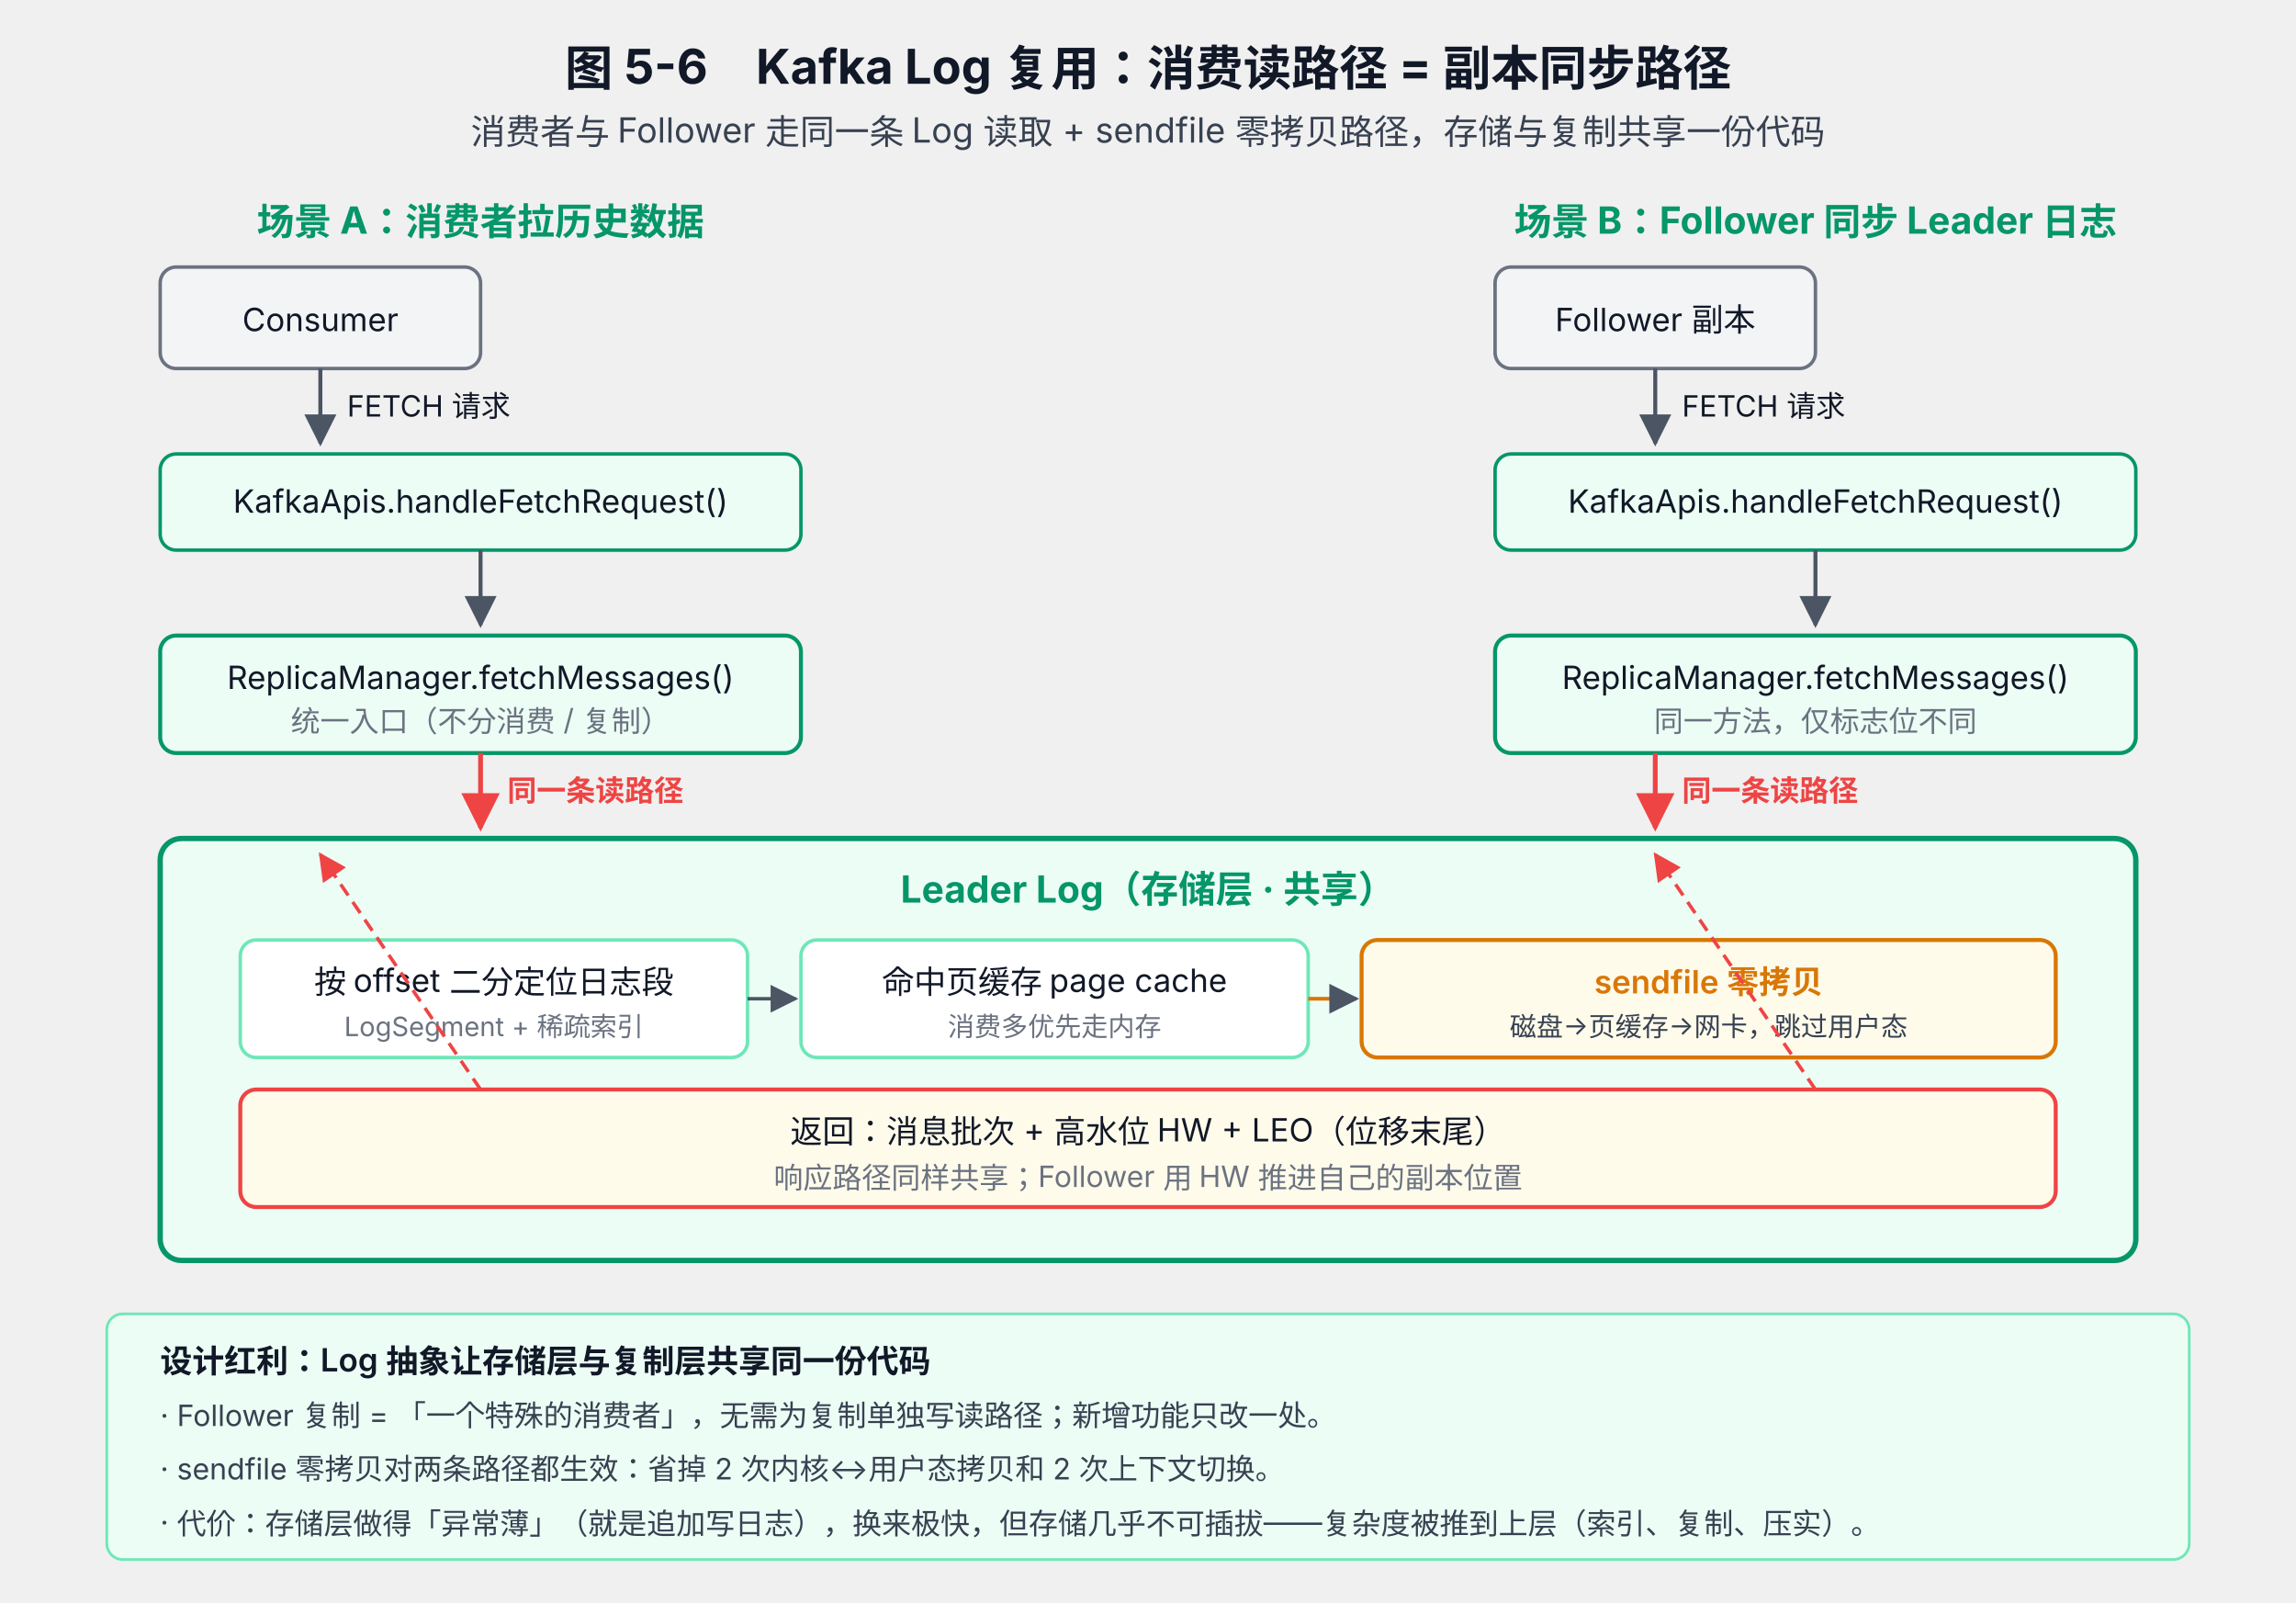
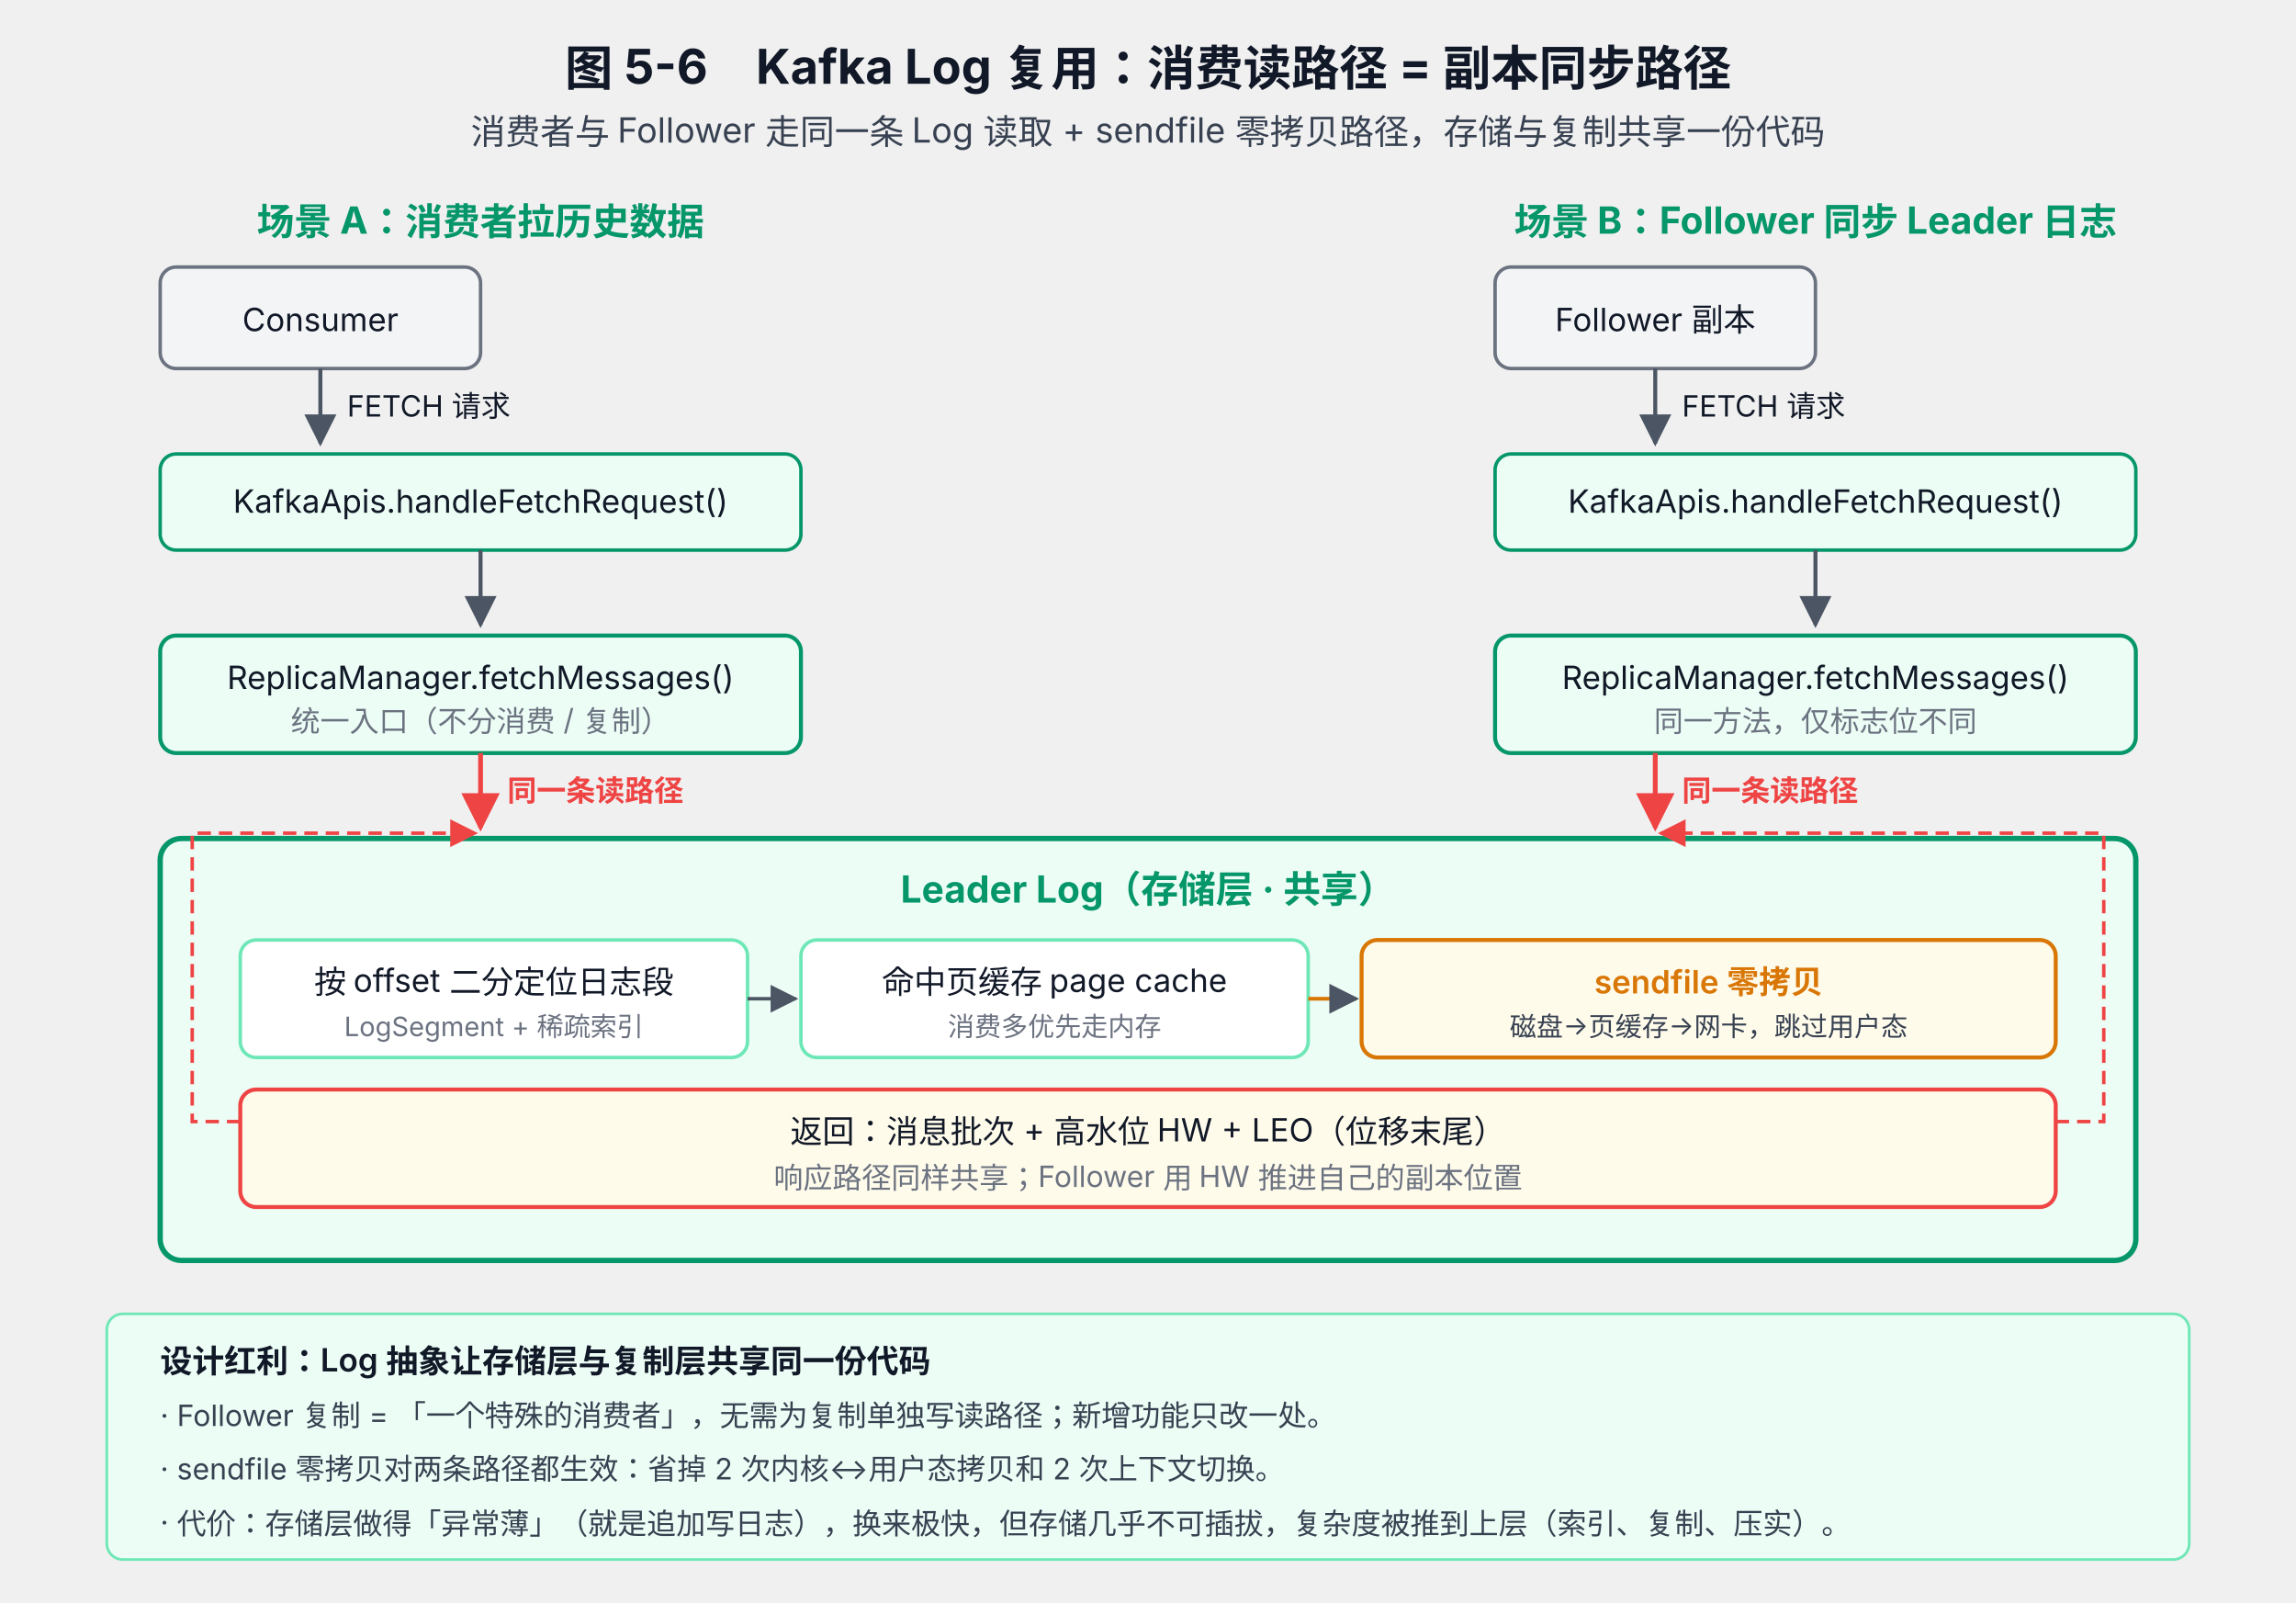
<svg xmlns="http://www.w3.org/2000/svg" viewBox="0 0 860 600" font-family="system-ui, -apple-system, 'PingFang SC', 'Microsoft YaHei', sans-serif">
  <defs>
    <marker id="arr47" viewBox="0 0 10 10" refX="9" refY="5" markerWidth="8" markerHeight="8" orient="auto">
      <path d="M0,0 L10,5 L0,10 z" fill="#4B5563" />
    </marker>
    <marker id="arr47g" viewBox="0 0 10 10" refX="9" refY="5" markerWidth="8" markerHeight="8" orient="auto">
      <path d="M0,0 L10,5 L0,10 z" fill="#059669" />
    </marker>
    <marker id="arr47r" viewBox="0 0 10 10" refX="9" refY="5" markerWidth="8" markerHeight="8" orient="auto">
      <path d="M0,0 L10,5 L0,10 z" fill="#EF4444" />
    </marker>
  </defs>
  <text x="430" y="32" text-anchor="middle" font-size="18" font-weight="700" fill="#111827">图 5-6　Kafka Log 复用：消费读路径 = 副本同步路径</text>
  <text x="430" y="54" text-anchor="middle" font-size="13" fill="#374151">消费者与 Follower 走同一条 Log 读取 + sendfile 零拷贝路径，存储与复制共享一份代码</text>
  <text x="180" y="88" text-anchor="middle" font-size="14" font-weight="700" fill="#059669">场景 A：消费者拉历史数据</text>
  <rect x="60" y="100" width="120" height="38" rx="6" fill="#F3F4F6" stroke="#6B7280" stroke-width="1.3" />
  <text x="120" y="124" text-anchor="middle" font-size="12" fill="#111827">Consumer</text>
  <line x1="120" y1="138" x2="120" y2="166" stroke="#4B5563" stroke-width="1.5" marker-end="url(#arr47)" />
  <text x="130" y="156" font-size="11" fill="#111827">FETCH 请求</text>
  <rect x="60" y="170" width="240" height="36" rx="6" fill="#ECFDF5" stroke="#059669" stroke-width="1.3" />
  <text x="180" y="192" text-anchor="middle" font-size="12" fill="#111827">KafkaApis.handleFetchRequest()</text>
  <line x1="180" y1="206" x2="180" y2="234" stroke="#4B5563" stroke-width="1.5" marker-end="url(#arr47)" />
  <rect x="60" y="238" width="240" height="44" rx="6" fill="#ECFDF5" stroke="#059669" stroke-width="1.5" />
  <text x="180" y="258" text-anchor="middle" font-size="12" fill="#111827">ReplicaManager.fetchMessages()</text>
  <text x="180" y="274" text-anchor="middle" font-size="11" fill="#6B7280">统一入口（不分消费 / 复制）</text>
  <line x1="180" y1="282" x2="180" y2="310" stroke="#EF4444" stroke-width="1.8" marker-end="url(#arr47r)" />
  <text x="190" y="300" font-size="11" fill="#EF4444" font-weight="600">同一条读路径</text>
  <text x="680" y="88" text-anchor="middle" font-size="14" font-weight="700" fill="#059669">场景 B：Follower 同步 Leader 日志</text>
  <rect x="560" y="100" width="120" height="38" rx="6" fill="#F3F4F6" stroke="#6B7280" stroke-width="1.3" />
  <text x="620" y="124" text-anchor="middle" font-size="12" fill="#111827">Follower 副本</text>
  <line x1="620" y1="138" x2="620" y2="166" stroke="#4B5563" stroke-width="1.5" marker-end="url(#arr47)" />
  <text x="630" y="156" font-size="11" fill="#111827">FETCH 请求</text>
  <rect x="560" y="170" width="240" height="36" rx="6" fill="#ECFDF5" stroke="#059669" stroke-width="1.3" />
  <text x="680" y="192" text-anchor="middle" font-size="12" fill="#111827">KafkaApis.handleFetchRequest()</text>
  <line x1="680" y1="206" x2="680" y2="234" stroke="#4B5563" stroke-width="1.5" marker-end="url(#arr47)" />
  <rect x="560" y="238" width="240" height="44" rx="6" fill="#ECFDF5" stroke="#059669" stroke-width="1.5" />
  <text x="680" y="258" text-anchor="middle" font-size="12" fill="#111827">ReplicaManager.fetchMessages()</text>
  <text x="680" y="274" text-anchor="middle" font-size="11" fill="#6B7280">同一方法，仅标志位不同</text>
  <line x1="620" y1="282" x2="620" y2="310" stroke="#EF4444" stroke-width="1.8" marker-end="url(#arr47r)" />
  <text x="630" y="300" font-size="11" fill="#EF4444" font-weight="600">同一条读路径</text>
  <rect x="60" y="314" width="740" height="158" rx="8" fill="#ECFDF5" stroke="#059669" stroke-width="2" />
  <text x="430" y="338" text-anchor="middle" font-size="14" font-weight="700" fill="#059669">Leader Log（存储层 · 共享）</text>
  <rect x="90" y="352" width="190" height="44" rx="6" fill="#FFFFFF" stroke="#6EE7B7" stroke-width="1.3" />
  <text x="185" y="372" text-anchor="middle" font-size="12" fill="#111827">按 offset 二分定位日志段</text>
  <text x="185" y="388" text-anchor="middle" font-size="10" fill="#6B7280">LogSegment + 稀疏索引</text>
  <rect x="300" y="352" width="190" height="44" rx="6" fill="#FFFFFF" stroke="#6EE7B7" stroke-width="1.3" />
  <text x="395" y="372" text-anchor="middle" font-size="12" fill="#111827">命中页缓存 page cache</text>
  <text x="395" y="388" text-anchor="middle" font-size="10" fill="#6B7280">消费多优先走内存</text>
  <rect x="510" y="352" width="260" height="44" rx="6" fill="#FFFBEB" stroke="#D97706" stroke-width="1.5" />
  <text x="640" y="372" text-anchor="middle" font-size="12" font-weight="600" fill="#D97706">sendfile 零拷贝</text>
  <text x="640" y="388" text-anchor="middle" font-size="10" fill="#374151">磁盘→页缓存→网卡，跳过用户态</text>
  <line x1="280" y1="374" x2="298" y2="374" stroke="#4B5563" stroke-width="1.3" marker-end="url(#arr47)" />
  <line x1="490" y1="374" x2="508" y2="374" stroke="#D97706" stroke-width="1.4" marker-end="url(#arr47)" />
  <rect x="90" y="408" width="680" height="44" rx="6" fill="#FFFBEB" stroke="#EF4444" stroke-width="1.5" />
  <text x="430" y="428" text-anchor="middle" font-size="12" fill="#111827">返回：消息批次 + 高水位 HW + LEO（位移末尾）</text>
  <text x="430" y="445" text-anchor="middle" font-size="11" fill="#6B7280">响应路径同样共享；Follower 用 HW 推进自己的副本位置</text>
-   <line x1="180" y1="408" x2="120" y2="320" stroke="#EF4444" stroke-width="1.3" stroke-dasharray="5 3" marker-end="url(#arr47r)" />
-   <line x1="680" y1="408" x2="620" y2="320" stroke="#EF4444" stroke-width="1.3" stroke-dasharray="5 3" marker-end="url(#arr47r)" />
+   <path d="M 90 420 L 72 420 L 72 312 L 178 312" fill="none" stroke="#EF4444" stroke-width="1.3" stroke-dasharray="5 3" marker-end="url(#arr47r)" />
+   <path d="M 770 420 L 788 420 L 788 312 L 622 312" fill="none" stroke="#EF4444" stroke-width="1.3" stroke-dasharray="5 3" marker-end="url(#arr47r)" />
  <rect x="40" y="492" width="780" height="92" rx="6" fill="#ECFDF5" stroke="#6EE7B7" stroke-width="1" />
  <text x="60" y="514" font-size="12" font-weight="600" fill="#111827">设计红利：Log 抽象让存储层与复制层共享同一份代码</text>
  <text x="60" y="534" font-size="11" fill="#374151">· Follower 复制 = 「一个特殊的消费者」，无需为复制单独写读路径；新增功能只改一处。</text>
  <text x="60" y="554" font-size="11" fill="#374151">· sendfile 零拷贝对两条路径都生效：省掉 2 次内核↔用户态拷贝和 2 次上下文切换。</text>
-   <text x="60" y="574" font-size="11" fill="#374151">· 代价：存储层做得「异常薄」（就是追加写日志），换来极快，但存储几乎不可插拔——复杂度被推到上层（索引、复制、压实）。</text>
+   <text x="60" y="574" font-size="11" fill="#374151">· 代价：存储层做得「异常薄」（就是追加写日志），换来极快，但存储几乎不可插拔，复杂度被推到上层（索引、复制、压实）。</text>
</svg>
